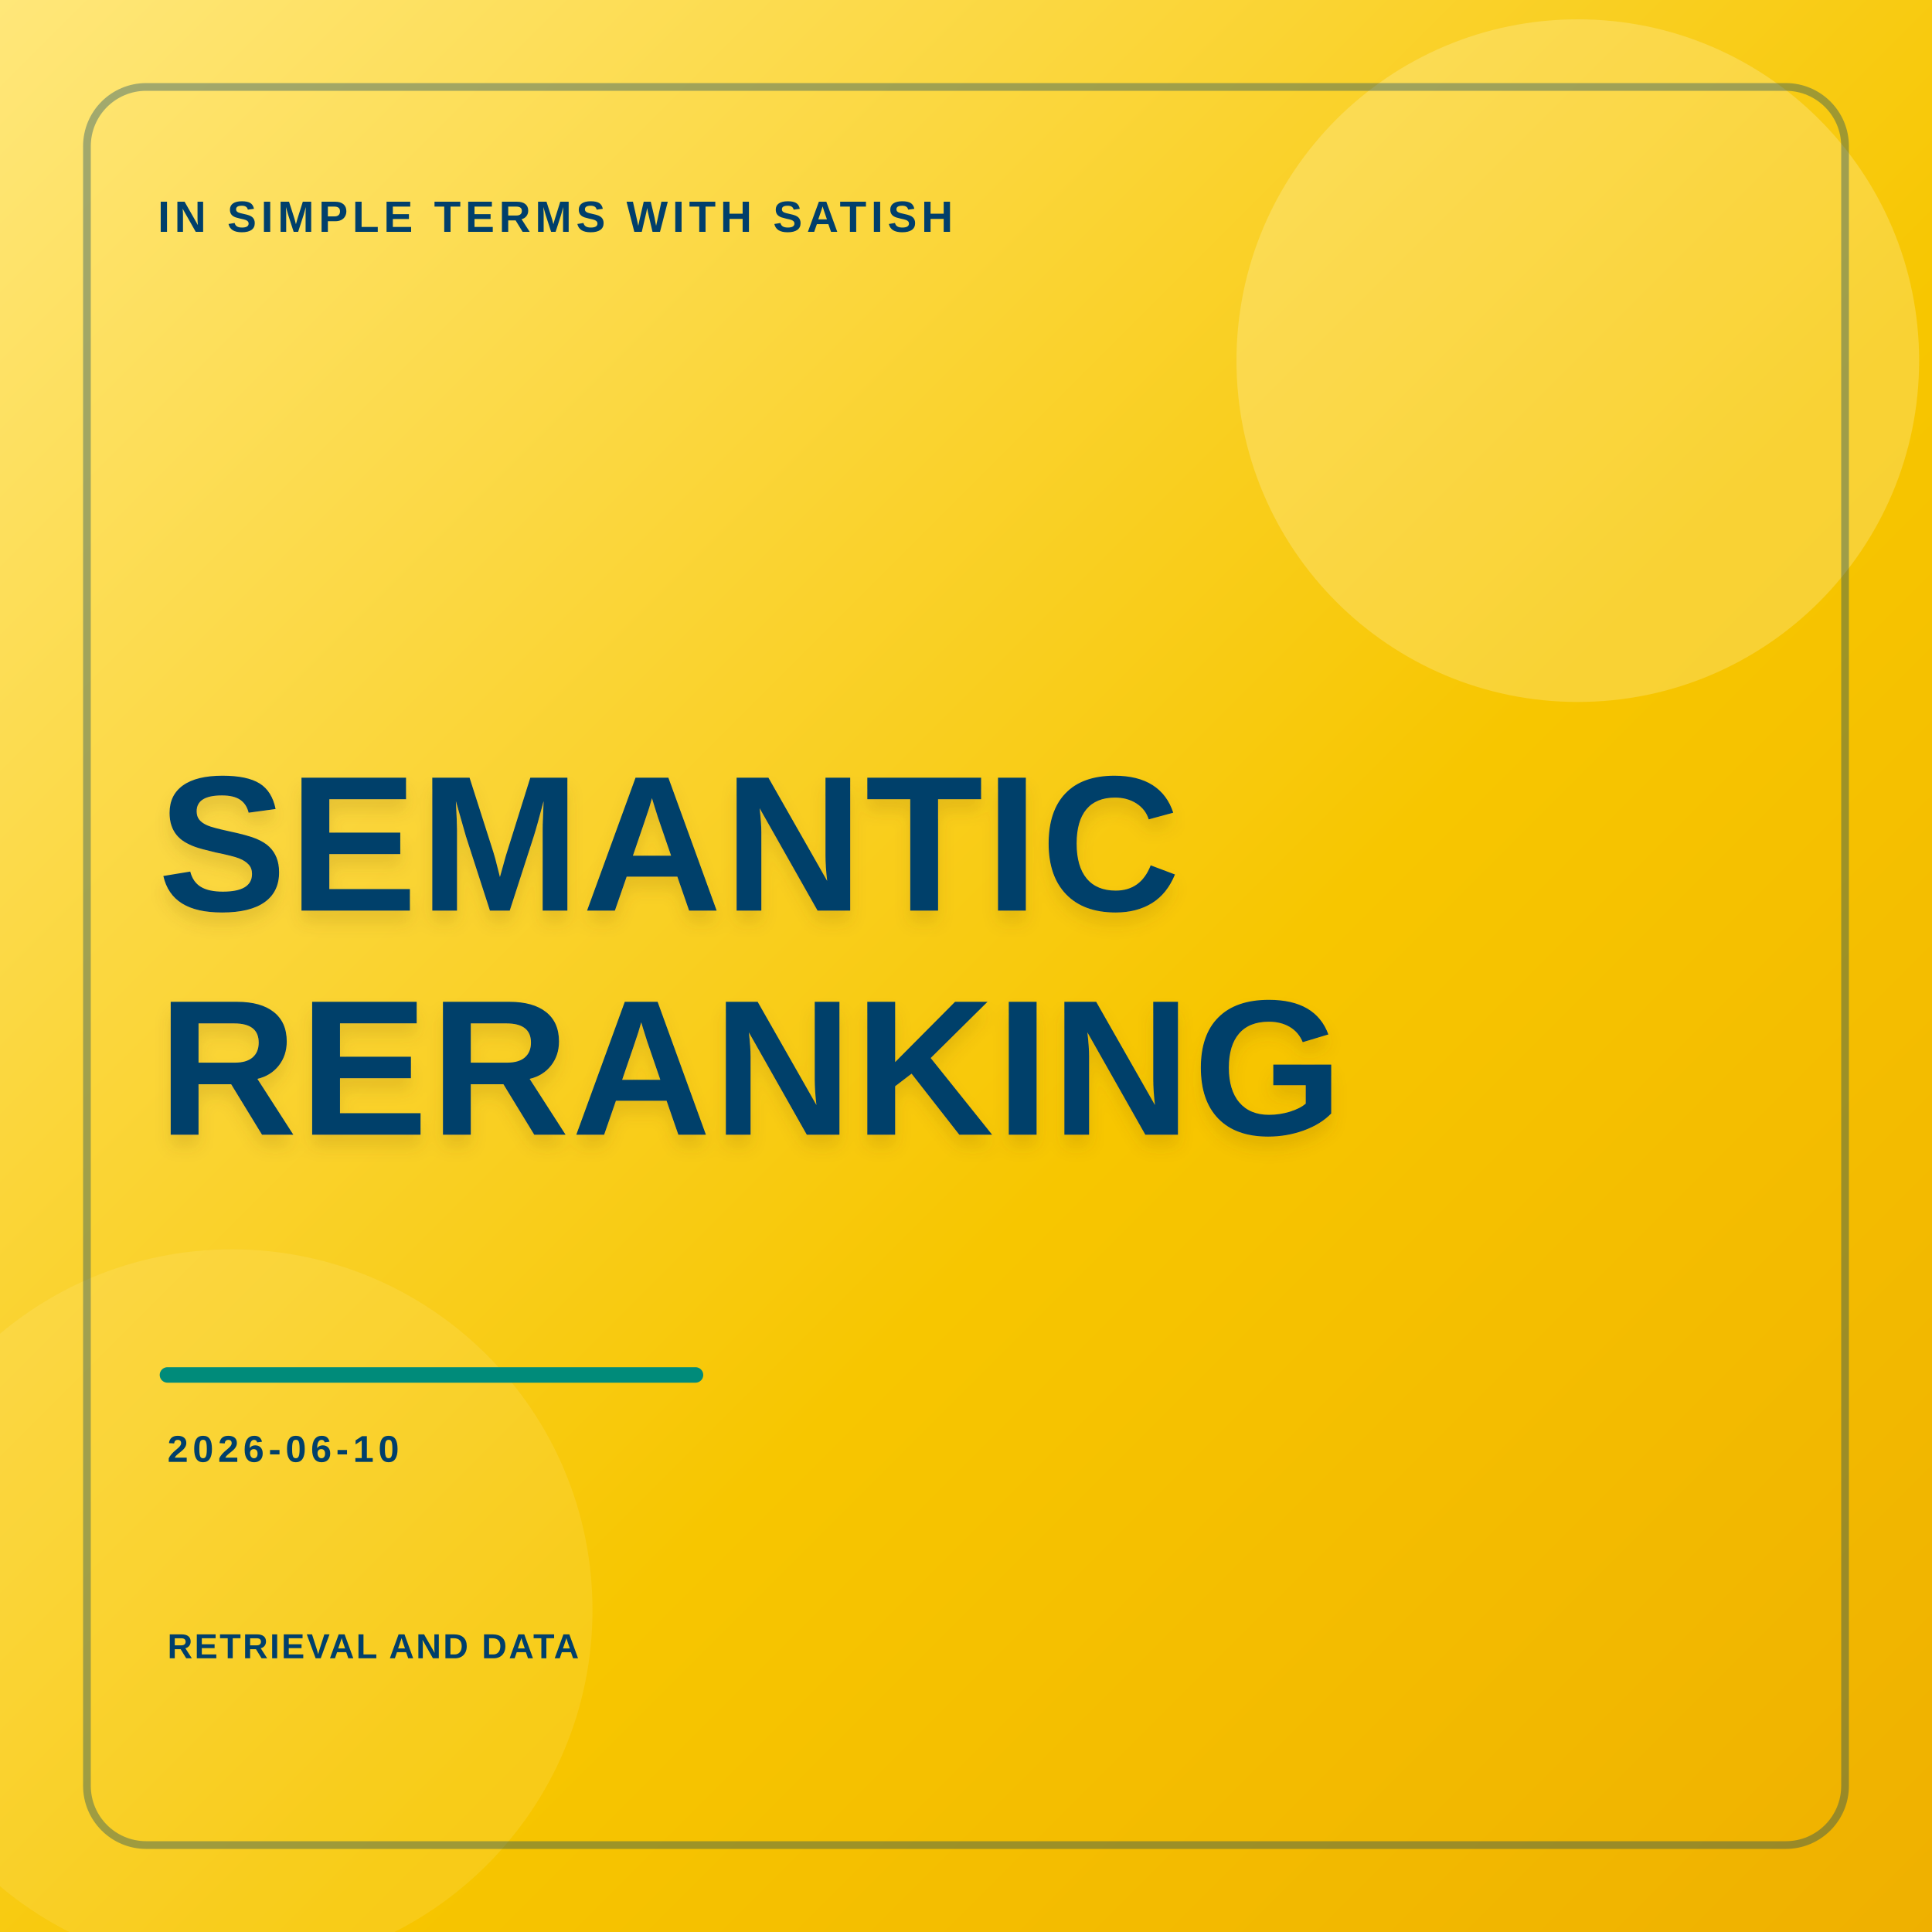
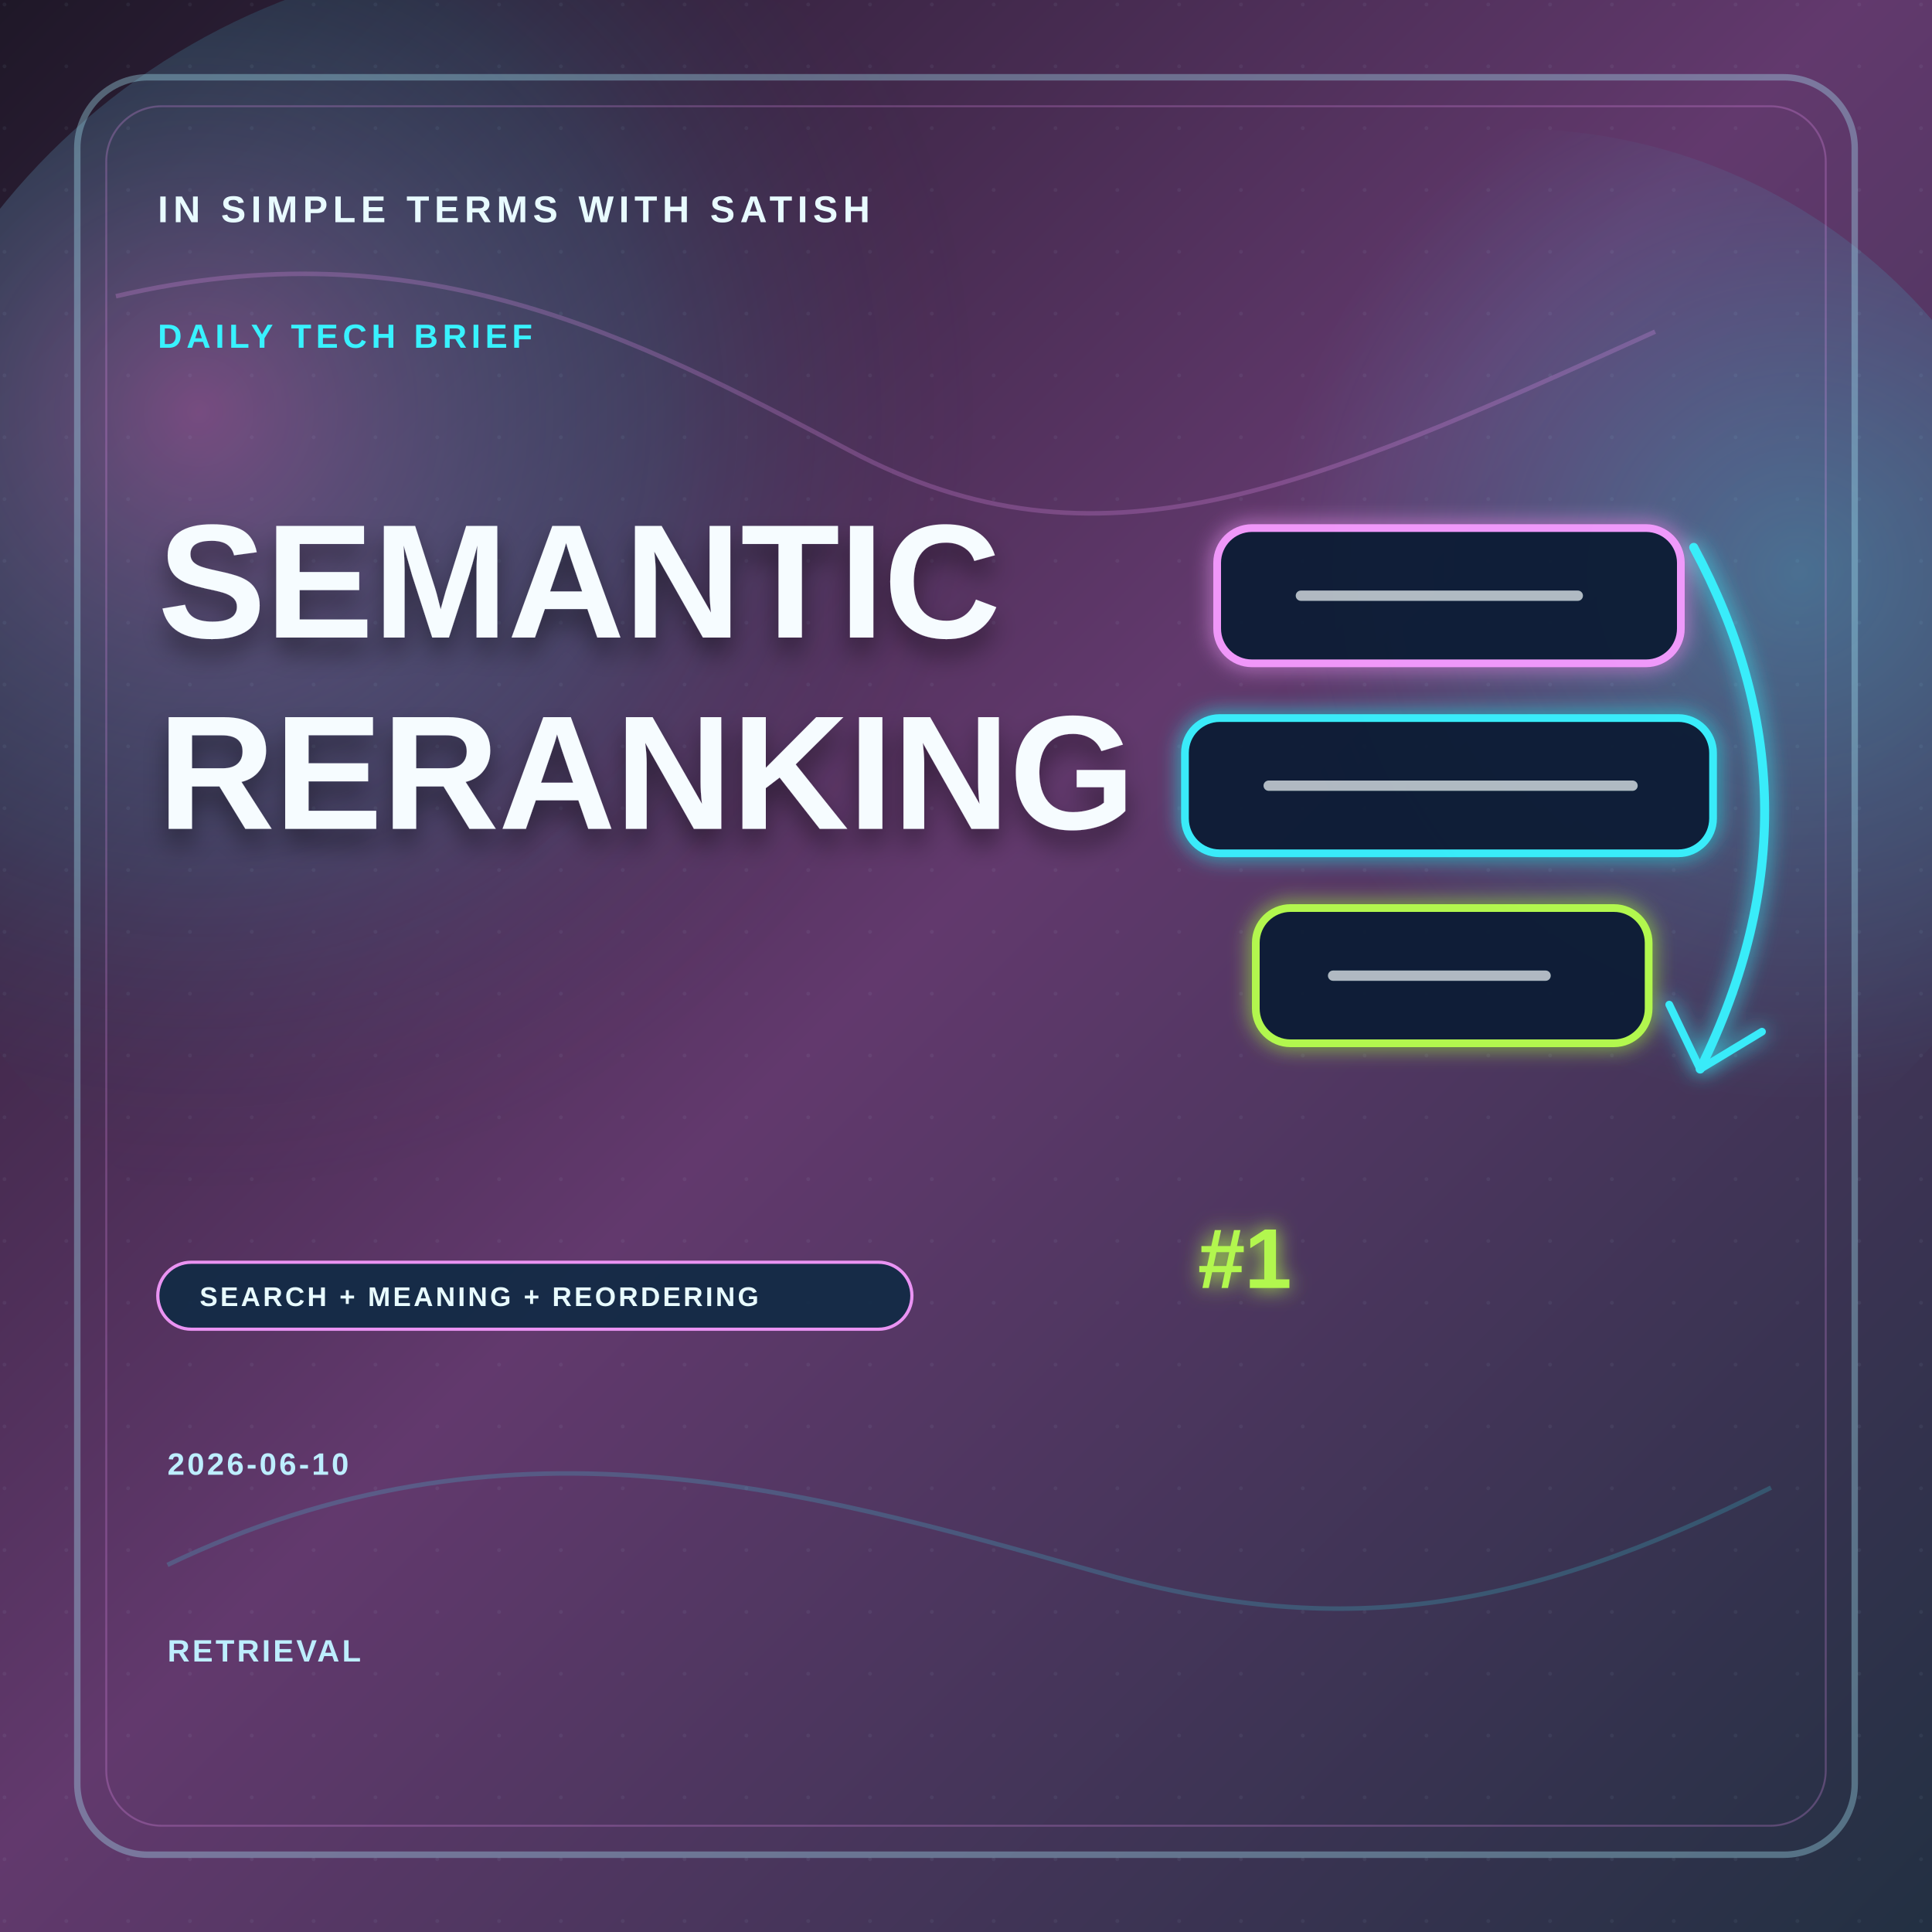
<svg xmlns="http://www.w3.org/2000/svg" width="3000" height="3000" viewBox="0 0 3000 3000">
  <defs>
-     <linearGradient id="paper" x1="0%" y1="0%" x2="100%" y2="100%">
-       <stop offset="0%" stop-color="#FFE77A" />
-       <stop offset="58%" stop-color="#F7C600" />
-       <stop offset="100%" stop-color="#EFB000" />
+     <linearGradient id="bg" x1="0%" y1="0%" x2="100%" y2="100%">
+       <stop offset="0%" stop-color="#1E1727" />
+       <stop offset="48%" stop-color="#62396D" />
+       <stop offset="100%" stop-color="#223042" />
    </linearGradient>
-     <filter id="shadow" x="-10%" y="-10%" width="120%" height="140%">
-       <feDropShadow dx="0" dy="18" stdDeviation="12" flood-color="#6D4E00" flood-opacity="0.15" />
+     <radialGradient id="leftGlow" cx="26%" cy="34%" r="58%">
+       <stop offset="0%" stop-color="#F69BFF" stop-opacity="0.34" />
+       <stop offset="58%" stop-color="#38F2FF" stop-opacity="0.10" />
+       <stop offset="100%" stop-color="#1E1727" stop-opacity="0" />
+     </radialGradient>
+     <radialGradient id="rightGlow" cx="76%" cy="40%" r="48%">
+       <stop offset="0%" stop-color="#38F2FF" stop-opacity="0.30" />
+       <stop offset="100%" stop-color="#38F2FF" stop-opacity="0" />
+     </radialGradient>
+     <linearGradient id="rule" x1="0%" y1="0%" x2="100%" y2="0%">
+       <stop offset="0%" stop-color="#F69BFF" />
+       <stop offset="55%" stop-color="#38F2FF" />
+       <stop offset="100%" stop-color="#B6FF4D" />
+     </linearGradient>
+     <filter id="deepShadow" x="-20%" y="-20%" width="140%" height="150%">
+       <feDropShadow dx="0" dy="24" stdDeviation="20" flood-color="#000000" flood-opacity="0.40" />
    </filter>
+     <filter id="softGlow" x="-40%" y="-40%" width="180%" height="180%">
+       <feGaussianBlur stdDeviation="16" result="blur" />
+       <feMerge>
+         <feMergeNode in="blur" />
+         <feMergeNode in="SourceGraphic" />
+       </feMerge>
+     </filter>
+     <pattern id="dotGrid" width="96" height="96" patternUnits="userSpaceOnUse">
+       <circle cx="7" cy="7" r="3" fill="#BFEFFF" opacity="0.12" />
+     </pattern>
    <style>
-       .brand { font-family: "Avenir Next", "Helvetica Neue", Arial, sans-serif; font-size: 68px; font-weight: 900; letter-spacing: 7px; fill: #003F6B; }
-       .title { font-family: "Avenir Next Condensed", "Avenir Next", "Helvetica Neue", Arial, sans-serif; font-size: 300px; font-weight: 900; letter-spacing: 3px; fill: #003F6B; }
-       .date { font-family: "Avenir Next", "Helvetica Neue", Arial, sans-serif; font-size: 58px; font-weight: 900; letter-spacing: 7px; fill: #003F6B; }
-       .small { font-family: "Avenir Next", "Helvetica Neue", Arial, sans-serif; font-size: 54px; font-weight: 900; letter-spacing: 3px; fill: #003F6B; }
+       .brand { font-family: "Avenir Next", "Helvetica Neue", Arial, sans-serif; font-size: 58px; font-weight: 900; letter-spacing: 8px; fill: #E8FBFF; }
+       .eyebrow { font-family: "Avenir Next", "Helvetica Neue", Arial, sans-serif; font-size: 52px; font-weight: 900; letter-spacing: 7px; fill: #38F2FF; }
+       .title { font-family: "Avenir Next Condensed", "Avenir Next", "Helvetica Neue", Arial, sans-serif; font-size: 252px; font-weight: 950; letter-spacing: -1px; fill: #F6FCFF; }
+       .small { font-family: "Avenir Next", "Helvetica Neue", Arial, sans-serif; font-size: 48px; font-weight: 900; letter-spacing: 4px; fill: #BDEEFF; }
+       .label { font-family: "Avenir Next", "Helvetica Neue", Arial, sans-serif; font-size: 42px; font-weight: 900; letter-spacing: 4px; fill: #E8FBFF; }
+       .micro { font-family: "Avenir Next", "Helvetica Neue", Arial, sans-serif; font-size: 34px; font-weight: 800; letter-spacing: 3px; fill: #B8D9E8; }
    </style>
  </defs>
-   <rect width="3000" height="3000" fill="url(#paper)" />
-   <circle cx="2450" cy="560" r="530" fill="#FFF6CF" opacity="0.25" />
-   <circle cx="360" cy="2500" r="560" fill="#FFF6CF" opacity="0.12" />
-   <rect x="135" y="135" width="2730" height="2730" rx="92" fill="none" stroke="#003F6B" stroke-width="12" opacity="0.36" />
-   <text x="245" y="360" class="brand">IN SIMPLE TERMS WITH SATISH</text>
-   <g filter="url(#shadow)">
-     <text x="245" y="1414" class="title">SEMANTIC</text>
-     <text x="245" y="1762" class="title">RERANKING</text>
+   <rect width="3000" height="3000" fill="url(#bg)" />
+   <rect width="3000" height="3000" fill="url(#dotGrid)" opacity="0.48" />
+   <circle cx="820" cy="980" r="1050" fill="url(#leftGlow)" />
+   <circle cx="2350" cy="1060" r="860" fill="url(#rightGlow)" />
+   <path d="M180 460 C650 350 980 520 1320 700 C1705 904 2030 760 2570 515" fill="none" stroke="#F69BFF" stroke-width="7" opacity="0.22" />
+   <path d="M260 2430 C780 2180 1240 2310 1700 2440 C2080 2548 2360 2505 2750 2310" fill="none" stroke="#38F2FF" stroke-width="7" opacity="0.18" />
+   <rect x="120" y="120" width="2760" height="2760" rx="110" fill="none" stroke="#AEEFFF" stroke-width="10" opacity="0.34" />
+   <rect x="165" y="165" width="2670" height="2670" rx="86" fill="none" stroke="#F69BFF" stroke-width="3" opacity="0.24" />
+   <text x="245" y="345" class="brand">IN SIMPLE TERMS WITH SATISH</text>
+   <text x="245" y="540" class="eyebrow">DAILY TECH BRIEF</text>
+   <g filter="url(#deepShadow)">
+     <text x="245" y="990" class="title">SEMANTIC</text>
+     <text x="245" y="1287" class="title">RERANKING</text>
  </g>
-   <path d="M260 2135 H1080" stroke="#008B7A" stroke-width="24" stroke-linecap="round" />
-   <text x="260" y="2270" class="date">2026-06-10</text>
-   <text x="260" y="2575" class="small">RETRIEVAL AND DATA</text>
+   <g filter="url(#softGlow)" opacity="0.96">
+     <g>
+       <rect x="1890" y="820" width="720" height="210" rx="54" fill="#081E34" stroke="#F69BFF" stroke-width="12" />
+       <rect x="1840" y="1115" width="820" height="210" rx="54" fill="#081E34" stroke="#38F2FF" stroke-width="12" />
+       <rect x="1950" y="1410" width="610" height="210" rx="54" fill="#081E34" stroke="#B6FF4D" stroke-width="12" />
+       <path d="M2020 925 H2450 M1970 1220 H2535 M2070 1515 H2400" fill="none" stroke="#F6FCFF" stroke-width="16" stroke-linecap="round" opacity="0.72" />
+       <path d="M2630 850 C2770 1110 2780 1375 2640 1660" fill="none" stroke="#38F2FF" stroke-width="14" stroke-linecap="round" />
+       <path d="M2640 1660 L2592 1560 M2640 1660 L2736 1602" fill="none" stroke="#38F2FF" stroke-width="12" stroke-linecap="round" />
+       <text x="1860" y="2000" class="title" style="font-size:132px;fill:#B6FF4D;">#1</text>
+     </g>
+   </g>
+   <g>
+     <rect x="245" y="1960" width="1171" height="104" rx="52" fill="#102A44" stroke="#F69BFF" stroke-width="5" opacity="0.92" />
+     <text x="310" y="2028" class="label">SEARCH + MEANING + REORDERING</text>
+     <path d="M260 2145 H1075" stroke="url(#rule)" stroke-width="22" stroke-linecap="round" />
+     <text x="260" y="2290" class="small">2026-06-10</text>
+     <text x="260" y="2580" class="small">RETRIEVAL</text>
+   </g>
</svg>
